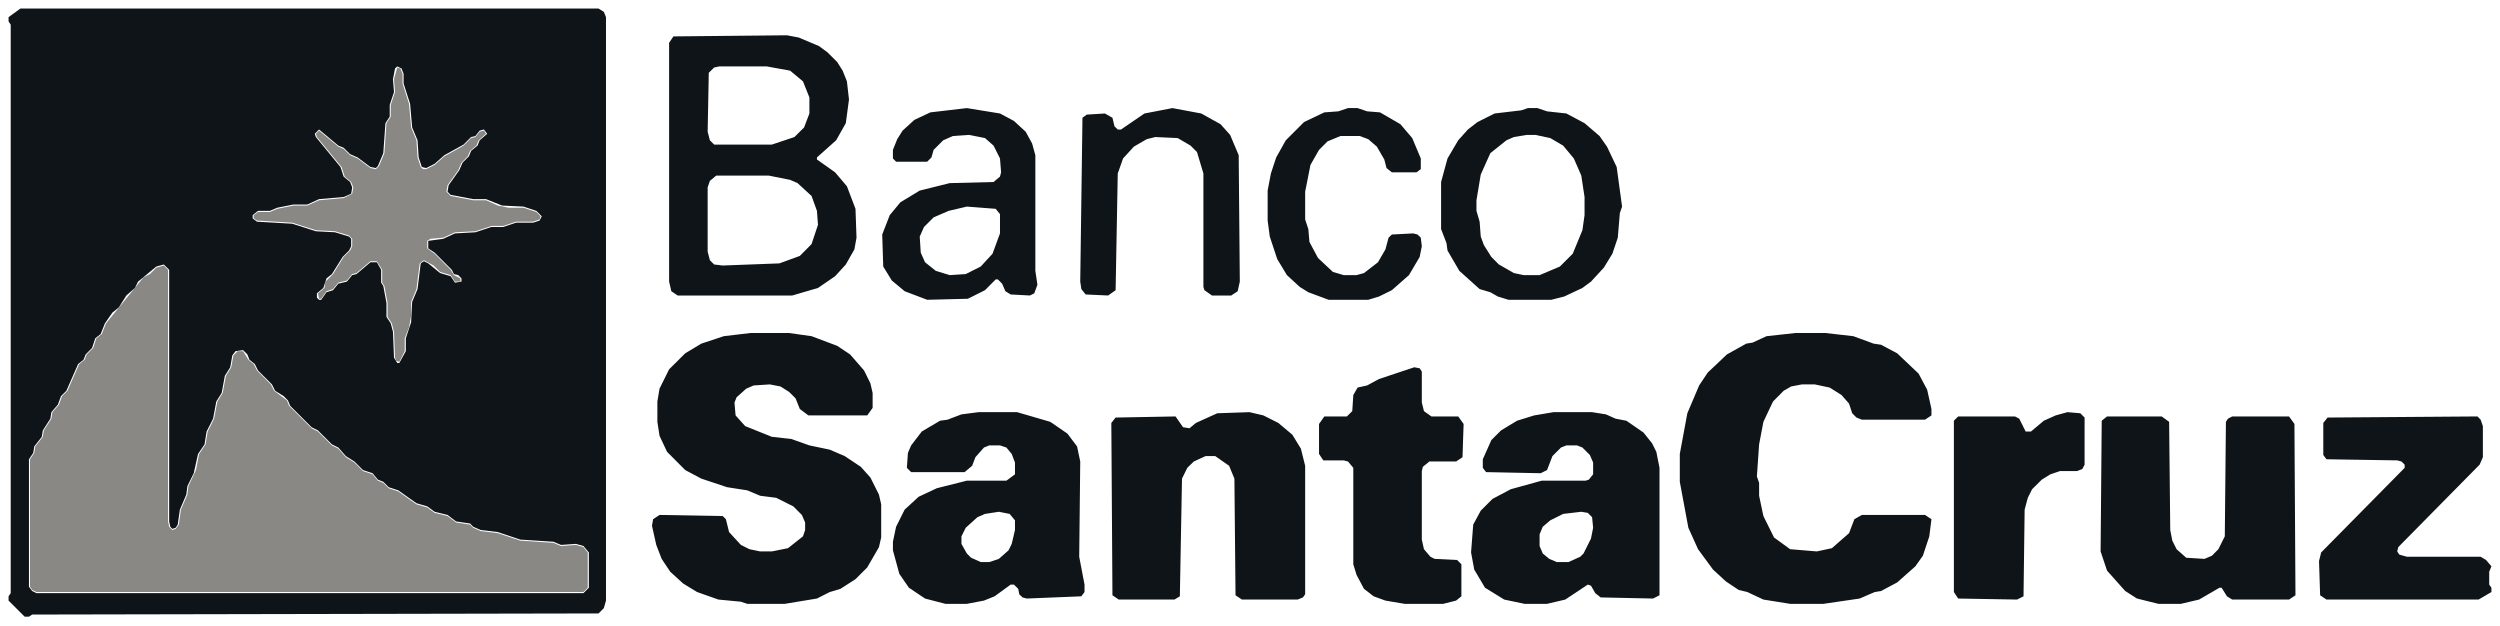
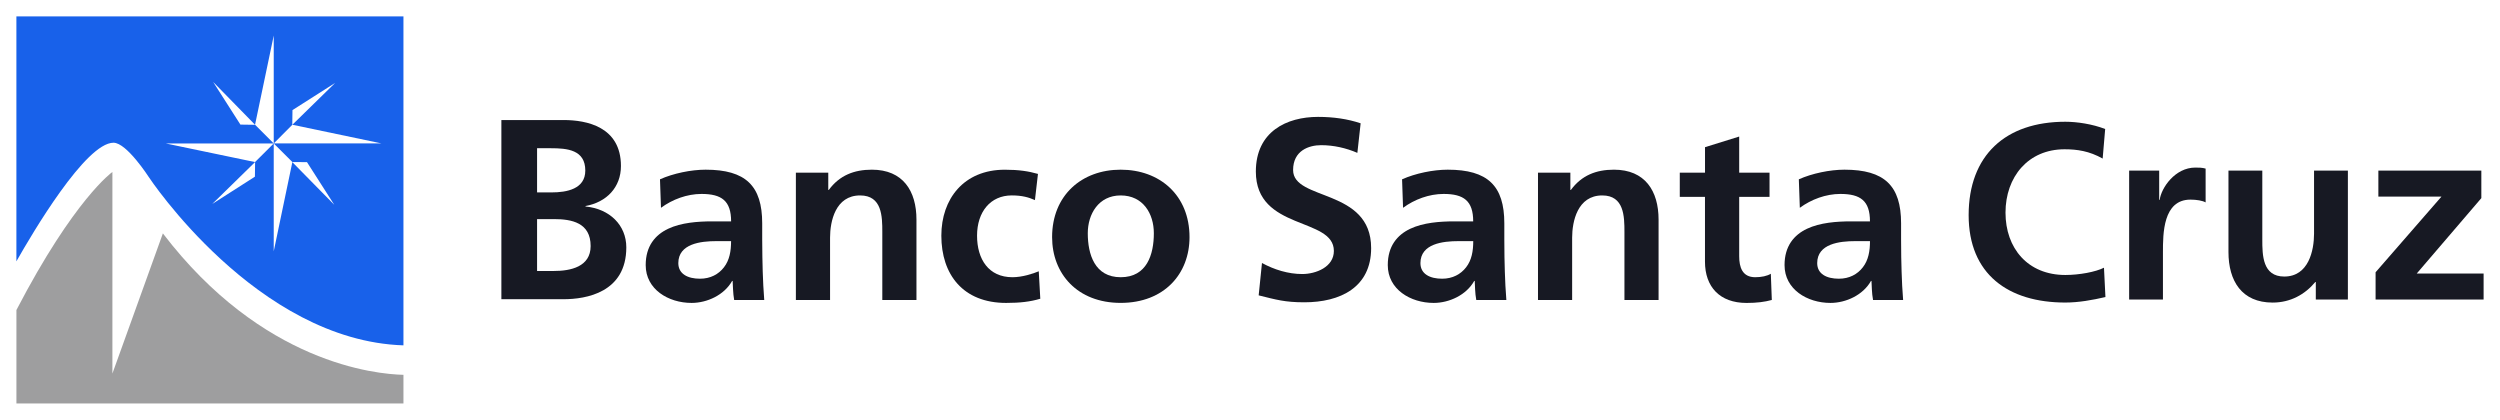
- <svg xmlns="http://www.w3.org/2000/svg" viewBox="0 0 291.88 73.00">
-   <path fill="#8a8884" fill-rule="evenodd" d="M3.50 53.62 3.50 68.50 3.75 68.88 4.25 69.12 68.12 69.12 68.62 68.62 68.62 64.50 68.12 63.88 67.25 63.62 65.50 63.75 64.62 63.38 60.75 63.12 58.12 62.25 56.12 62.00 55.25 61.62 54.88 61.25 53.25 61.00 52.25 60.25 50.75 59.88 49.88 59.25 48.62 58.88 46.50 57.38 45.38 57.00 44.75 56.38 44.12 56.12 43.50 55.38 42.38 55.00 41.38 54.00 40.38 53.38 39.50 52.38 38.75 52.00 37.12 50.38 36.38 50.00 33.75 47.38 33.50 46.75 32.00 45.62 31.62 44.88 30.00 43.25 29.62 42.50 29.00 42.00 28.38 41.00 27.75 41.00 27.25 41.50 27.00 42.88 26.38 43.88 26.00 45.88 25.38 46.88 25.00 48.88 24.25 50.38 24.00 51.88 23.25 53.00 22.88 54.88 22.00 56.75 21.88 57.75 21.12 59.50 20.88 61.25 20.50 61.75 20.12 61.88 19.75 61.50 19.62 60.88 19.62 31.50 19.12 31.00 18.25 31.25 17.50 32.00 16.75 32.38 12.38 37.75 11.88 39.00 11.25 39.50 10.88 40.62 10.12 41.38 9.88 42.00 9.25 42.50 7.88 45.62 7.25 46.25 6.88 47.25 6.12 48.12 6.00 48.88 5.12 50.25 5.00 51.00 4.12 52.12 4.00 52.88ZM46.38 7.88 46.00 9.25 46.12 10.75 45.62 12.25 45.62 13.62 45.12 14.38 44.88 17.88 44.25 19.38 43.88 19.75 43.25 19.62 41.75 18.50 40.88 18.12 40.12 17.38 39.50 17.12 37.25 15.25 36.88 15.62 37.00 16.00 39.88 19.50 40.25 20.62 41.00 21.25 41.25 21.88 41.12 22.62 40.12 23.12 37.25 23.38 35.88 24.00 34.25 24.00 32.38 24.38 31.50 24.75 30.12 24.75 29.62 25.12 29.62 25.50 30.00 25.75 34.12 26.00 36.88 26.88 39.12 27.00 40.75 27.50 41.12 27.88 41.12 28.75 40.88 29.25 40.12 30.00 38.88 32.00 38.00 32.88 37.88 33.62 37.12 34.25 37.25 34.88 37.50 34.88 38.12 34.00 38.88 33.75 39.50 33.00 40.50 32.75 41.12 32.00 41.62 31.88 43.25 30.50 44.00 30.50 44.62 31.50 44.62 33.00 44.88 33.38 45.25 35.38 45.25 37.00 45.75 37.75 46.00 38.75 46.12 41.75 46.25 42.12 46.62 42.25 47.25 41.00 47.25 39.50 47.75 38.25 48.00 36.88 48.00 35.25 48.62 33.75 49.00 30.75 49.50 30.38 50.62 31.00 51.38 31.75 52.62 32.12 53.12 32.88 53.75 32.88 53.75 32.50 53.00 32.12 52.62 31.50 50.75 29.62 49.88 29.00 49.88 28.12 50.25 27.88 51.75 27.75 53.12 27.12 55.50 27.00 57.38 26.38 58.75 26.38 60.25 25.88 62.25 25.88 63.00 25.62 63.12 25.25 62.62 24.75 61.12 24.25 59.38 24.25 58.12 24.00 56.75 23.38 55.25 23.38 52.62 22.88 52.12 22.38 52.25 21.62 53.50 19.88 53.88 19.00 54.62 18.25 54.88 17.62 55.62 17.00 55.88 16.38 56.75 15.62 56.50 15.25 56.00 15.38 55.50 16.00 55.00 16.12 54.12 17.00 51.88 18.25 50.75 19.25 49.75 19.75 49.38 19.75 49.12 19.50 48.75 18.38 48.62 16.38 48.00 14.88 47.75 12.12 47.00 9.75 47.00 8.62 46.75 8.00Z" />
-   <path fill="#0e1417" fill-rule="evenodd" d="M271.75 48.75 271.25 49.38 271.25 53.12 271.62 53.62 279.88 53.75 280.38 53.88 280.75 54.25 280.75 54.62 271.00 64.50 270.75 65.50 270.88 69.50 271.62 70.00 289.38 70.00 290.88 69.12 290.88 68.62 290.62 68.25 290.62 66.75 290.88 66.12 290.25 65.38 289.62 65.00 281.00 65.00 280.12 64.75 279.88 64.38 280.00 63.88 289.50 54.25 289.88 53.38 289.88 49.75 289.62 49.00 289.25 48.62ZM245.38 49.12 245.25 64.38 246.00 66.62 248.12 69.00 249.50 69.88 252.00 70.50 254.62 70.50 256.75 70.00 259.12 68.62 259.38 68.62 260.00 69.62 260.62 70.00 267.25 70.00 268.00 69.50 267.88 49.50 267.25 48.62 260.62 48.62 260.12 48.88 259.88 49.25 259.75 62.62 259.00 64.12 258.25 64.88 257.38 65.25 255.25 65.12 254.12 64.12 253.62 63.12 253.38 61.88 253.25 49.25 252.38 48.62 246.00 48.62ZM242.88 48.25 241.38 48.12 240.00 48.50 238.62 49.12 237.12 50.38 236.50 50.38 235.75 48.88 235.25 48.62 228.62 48.62 228.12 49.12 228.12 69.12 228.62 69.88 235.50 70.00 236.25 69.62 236.38 59.50 236.75 58.12 237.25 57.12 238.38 56.00 239.38 55.38 240.50 55.00 242.50 55.00 243.12 54.75 243.38 54.25 243.38 48.75ZM174.12 51.38 173.12 53.62 173.12 54.62 173.50 55.12 179.88 55.25 180.62 54.88 181.25 53.25 182.25 52.25 182.88 52.00 184.12 52.00 184.75 52.25 185.62 53.12 186.00 54.00 186.00 55.38 185.50 56.00 185.12 56.12 180.00 56.12 176.38 57.12 174.25 58.25 172.88 59.62 172.00 61.25 171.75 64.50 172.12 66.50 173.38 68.62 175.62 70.00 178.00 70.50 180.62 70.50 182.75 70.00 185.38 68.25 185.75 68.38 186.25 69.25 186.88 69.75 193.00 69.88 193.75 69.50 193.75 54.62 193.38 52.75 192.88 51.75 191.88 50.50 189.88 49.12 188.62 48.88 187.50 48.38 185.88 48.12 181.38 48.12 179.12 48.50 177.12 49.12 175.25 50.25ZM185.88 60.38 186.00 61.62 185.75 62.88 184.88 64.62 184.50 65.00 183.12 65.62 181.75 65.62 180.88 65.25 180.12 64.62 179.75 63.75 179.75 62.38 180.12 61.50 181.00 60.75 182.50 60.00 184.62 59.75 185.38 59.88ZM150.88 50.75 149.25 49.38 147.50 48.50 145.88 48.12 142.12 48.25 139.62 49.38 138.88 50.00 138.12 49.88 137.25 48.62 130.25 48.75 129.75 49.38 129.88 69.50 130.62 70.00 137.12 70.00 137.75 69.62 138.00 55.88 138.62 54.62 139.38 53.88 140.75 53.25 141.88 53.25 143.50 54.38 144.12 55.88 144.25 69.50 145.00 70.00 151.50 70.00 152.12 69.75 152.38 69.38 152.38 54.38 151.88 52.38ZM107.62 50.38 106.38 52.00 106.00 52.88 105.88 54.62 106.38 55.12 112.62 55.12 113.50 54.38 113.88 53.38 114.88 52.25 115.50 52.00 116.75 52.00 117.50 52.25 118.12 53.00 118.50 54.00 118.50 55.38 117.50 56.12 112.88 56.12 109.38 57.00 107.25 58.00 105.62 59.50 104.62 61.50 104.25 63.25 104.25 64.25 105.00 67.00 106.12 68.62 108.00 69.88 110.38 70.50 112.88 70.50 114.88 70.12 116.12 69.62 118.00 68.25 118.38 68.25 118.88 68.75 119.00 69.38 119.38 69.75 119.88 69.88 126.25 69.62 126.62 69.12 126.62 68.25 126.00 65.00 126.12 53.88 125.75 52.12 124.62 50.62 122.62 49.25 118.75 48.12 114.25 48.12 112.25 48.38 110.62 49.00 109.75 49.12ZM117.88 60.00 118.50 60.75 118.50 61.88 118.12 63.50 117.75 64.25 116.62 65.25 115.50 65.62 114.50 65.62 113.38 65.12 112.88 64.62 112.25 63.50 112.25 62.62 112.75 61.62 114.12 60.38 115.00 60.00 116.62 59.75ZM165.12 42.88 161.00 44.25 159.62 45.00 158.50 45.25 158.00 46.12 157.88 48.00 157.25 48.62 154.62 48.62 154.00 49.50 154.00 53.00 154.50 53.75 156.88 53.75 157.38 53.88 158.00 54.62 158.00 65.88 158.38 67.12 159.25 68.75 160.38 69.62 161.75 70.12 164.00 70.50 168.50 70.50 170.00 70.12 170.62 69.62 170.62 65.88 170.12 65.38 167.50 65.25 167.00 65.00 166.25 64.12 166.00 63.00 166.00 55.00 166.12 54.50 166.88 53.88 170.00 53.88 170.75 53.38 170.88 49.50 170.25 48.62 167.12 48.62 166.25 48.00 166.00 47.00 166.00 43.38 165.75 43.00ZM203.88 40.12 201.62 41.38 199.38 43.50 198.38 45.00 197.00 48.25 196.12 53.00 196.12 56.25 197.12 61.62 198.25 64.12 200.00 66.50 201.50 67.88 203.00 68.88 204.00 69.12 205.88 70.00 209.00 70.50 212.88 70.50 217.12 69.88 218.88 69.12 219.62 69.00 221.50 68.00 223.62 66.12 224.50 64.88 225.25 62.62 225.50 60.62 224.75 60.12 217.38 60.12 216.50 60.62 215.88 62.25 213.88 64.00 212.12 64.38 209.00 64.12 207.12 62.75 205.88 60.25 205.38 57.88 205.38 56.38 205.12 55.62 205.38 51.88 205.88 49.25 207.00 46.88 208.25 45.62 209.12 45.12 210.38 44.88 211.88 44.88 213.62 45.25 215.00 46.12 215.88 47.12 216.25 48.25 216.75 48.75 217.38 49.00 224.75 49.00 225.50 48.50 225.50 47.75 225.00 45.50 224.00 43.62 221.50 41.25 219.62 40.25 218.75 40.12 216.38 39.25 213.12 38.88 209.62 38.88 206.25 39.25 204.62 40.00ZM81.88 40.12 80.00 41.25 78.12 43.12 77.00 45.38 76.75 46.88 76.75 49.25 77.00 50.88 77.88 52.75 80.00 54.88 81.88 55.88 84.88 56.88 87.25 57.25 88.75 57.88 90.62 58.12 92.62 59.12 93.62 60.12 94.00 61.00 94.00 61.88 93.75 62.62 92.00 64.00 90.12 64.38 88.75 64.38 87.50 64.12 86.50 63.62 85.12 62.12 84.75 60.62 84.38 60.25 77.00 60.12 76.25 60.62 76.12 61.38 76.62 63.62 77.25 65.25 78.25 66.75 79.75 68.12 81.38 69.12 83.88 70.00 86.50 70.25 87.25 70.50 91.62 70.50 95.38 69.88 96.88 69.12 98.12 68.75 99.88 67.62 101.25 66.25 102.62 63.88 102.88 62.75 102.88 58.88 102.62 57.75 101.62 55.75 100.50 54.50 98.62 53.25 96.88 52.50 94.50 52.00 92.38 51.25 90.12 51.00 87.00 49.75 85.88 48.50 85.75 47.00 86.00 46.38 87.12 45.38 88.00 45.00 89.88 44.88 91.12 45.12 92.12 45.75 92.88 46.50 93.38 47.75 94.38 48.50 101.25 48.50 101.88 47.62 101.88 45.88 101.62 44.75 100.88 43.25 99.25 41.38 97.75 40.38 94.75 39.25 92.12 38.88 87.62 38.88 84.50 39.25ZM174.50 13.25 172.50 14.25 171.38 15.12 170.25 16.38 169.00 18.50 168.25 21.25 168.25 26.75 168.88 28.38 169.00 29.25 170.38 31.62 172.75 33.75 174.00 34.12 174.88 34.62 176.12 35.00 181.12 35.00 182.62 34.62 184.75 33.62 185.75 32.88 187.25 31.25 188.25 29.62 188.88 27.75 189.12 24.88 189.38 24.12 188.75 19.50 187.62 17.12 186.75 15.88 185.00 14.38 182.88 13.25 180.62 13.00 179.50 12.62 178.38 12.62 177.62 12.88ZM178.25 15.75 179.25 15.75 181.00 16.12 182.50 17.00 183.75 18.50 184.62 20.50 185.00 23.00 185.00 25.12 184.75 26.88 183.62 29.62 182.12 31.12 179.75 32.12 177.88 32.12 176.75 31.88 175.00 30.88 174.12 30.00 173.25 28.62 172.88 27.62 172.75 25.88 172.38 24.62 172.38 23.38 172.88 20.38 174.00 17.88 175.88 16.38 176.75 16.00ZM157.38 12.62 156.25 13.00 154.62 13.12 152.25 14.25 150.12 16.38 149.00 18.38 148.38 20.25 148.00 22.25 148.00 25.75 148.25 27.62 149.12 30.25 150.25 32.12 151.75 33.50 152.75 34.12 155.12 35.00 159.75 35.00 161.00 34.62 162.50 33.88 164.50 32.12 165.75 30.00 166.00 28.75 165.88 27.75 165.50 27.38 165.00 27.25 162.50 27.38 162.12 27.75 161.75 29.12 160.88 30.62 159.25 31.88 158.38 32.12 156.88 32.12 155.62 31.75 153.88 30.12 152.88 28.25 152.75 26.75 152.38 25.62 152.38 22.38 153.00 19.25 154.00 17.50 155.00 16.50 156.50 15.88 158.75 15.88 159.75 16.25 160.75 17.12 161.62 18.62 161.88 19.62 162.50 20.12 165.38 20.12 165.88 19.75 165.88 18.50 164.88 16.12 163.50 14.50 161.12 13.12 159.62 13.00 158.50 12.62ZM142.50 14.50 140.25 13.25 136.88 12.62 133.62 13.25 130.88 15.12 130.50 15.12 130.12 14.75 129.88 13.75 129.00 13.25 126.88 13.38 126.38 13.75 126.12 32.88 126.25 33.75 126.75 34.38 129.38 34.50 130.25 33.88 130.50 20.25 131.12 18.50 132.38 17.12 133.88 16.25 134.88 16.00 137.50 16.12 139.00 17.00 139.75 17.75 140.50 20.25 140.50 33.50 140.62 33.88 141.50 34.50 143.75 34.50 144.50 34.00 144.75 32.88 144.62 18.12 143.62 15.75ZM106.75 14.00 105.38 15.25 104.75 16.25 104.25 17.50 104.25 18.50 104.62 18.88 108.25 18.88 108.75 18.38 109.00 17.50 110.12 16.38 111.25 15.88 113.12 15.75 115.00 16.12 116.00 17.00 116.75 18.50 116.88 20.12 116.75 20.62 116.00 21.25 110.88 21.38 107.38 22.25 105.12 23.62 103.88 25.12 103.00 27.38 103.12 31.12 104.12 32.75 105.62 34.00 108.25 35.00 113.00 34.88 115.00 33.88 116.25 32.62 116.50 32.62 117.00 33.12 117.38 34.00 118.00 34.38 120.25 34.50 120.75 34.25 121.12 33.25 120.88 31.62 120.88 18.12 120.50 16.75 119.75 15.38 118.38 14.12 116.75 13.25 112.88 12.62 108.62 13.12ZM116.25 24.38 116.75 25.00 116.75 27.25 115.88 29.62 114.50 31.12 112.75 32.00 110.88 32.12 109.25 31.62 108.00 30.62 107.50 29.50 107.38 27.62 107.88 26.50 109.00 25.38 110.75 24.62 112.88 24.12ZM78.62 4.25 78.12 5.00 78.12 32.88 78.38 34.00 79.12 34.50 92.50 34.50 95.50 33.62 97.50 32.25 98.75 30.88 99.75 29.12 100.00 27.75 99.88 24.38 98.88 21.75 97.50 20.12 95.38 18.62 95.38 18.38 97.62 16.38 98.75 14.38 99.12 11.62 98.88 9.50 98.38 8.25 97.75 7.25 96.62 6.12 95.62 5.38 93.25 4.38 91.88 4.12ZM82.88 21.12 83.62 20.50 89.75 20.50 92.25 21.00 93.12 21.38 94.75 22.88 95.38 24.62 95.50 26.25 94.75 28.50 93.38 29.88 91.00 30.75 84.38 31.00 83.38 30.88 82.88 30.38 82.62 29.38 82.62 21.88ZM82.75 8.50 83.38 7.88 84.00 7.75 89.50 7.75 92.25 8.25 93.75 9.50 94.50 11.38 94.50 13.25 93.88 14.88 92.75 16.00 90.12 16.88 83.38 16.88 82.88 16.38 82.62 15.38ZM1.00 2.00 1.00 2.50 1.25 2.88 1.25 69.25 1.00 69.62 1.00 70.12 2.88 72.00 3.38 72.00 3.75 71.75 69.88 71.62 70.50 71.00 70.75 70.12 70.75 2.00 70.50 1.38 69.88 1.00 2.38 1.00ZM3.38 53.62 3.88 52.88 4.00 52.12 4.88 51.00 5.00 50.25 5.88 48.88 6.00 48.12 6.75 47.25 7.12 46.25 7.75 45.62 9.12 42.50 9.75 42.00 10.00 41.38 10.75 40.62 11.12 39.50 11.75 39.00 12.25 37.75 13.12 36.50 13.88 35.88 14.75 34.50 15.75 33.62 16.12 32.88 18.25 31.12 19.12 30.88 19.75 31.50 19.75 60.88 19.88 61.50 20.12 61.75 20.50 61.62 20.75 61.25 21.00 59.50 21.75 57.75 21.88 56.75 22.62 55.25 23.12 53.00 23.88 51.88 24.12 50.38 24.88 48.88 25.25 46.88 25.88 45.88 26.25 43.88 26.88 42.88 27.12 41.50 27.50 41.00 28.38 40.88 28.88 41.38 29.12 42.00 29.75 42.50 30.12 43.25 31.75 44.88 32.12 45.62 33.12 46.25 33.62 46.75 33.88 47.38 36.38 49.88 37.12 50.25 38.75 51.88 39.50 52.25 40.38 53.25 41.38 53.88 42.38 54.88 43.50 55.25 44.12 56.00 44.75 56.25 45.38 56.88 46.50 57.25 48.62 58.75 49.88 59.12 50.75 59.75 52.25 60.12 53.25 60.88 54.88 61.12 55.25 61.50 56.12 61.88 58.12 62.12 60.75 63.00 64.62 63.25 65.50 63.62 67.25 63.50 68.12 63.75 68.75 64.50 68.75 68.62 68.12 69.25 4.25 69.25 3.75 69.00 3.38 68.50ZM46.38 7.75 46.88 8.00 47.12 8.62 47.12 9.75 47.88 12.12 48.12 14.88 48.75 16.38 48.88 18.38 49.25 19.50 49.75 19.62 50.75 19.12 51.88 18.12 54.12 16.88 55.00 16.00 55.50 15.88 56.00 15.25 56.50 15.12 56.88 15.62 56.00 16.38 55.75 17.00 55.00 17.62 54.75 18.25 54.00 19.00 53.62 19.88 52.38 21.62 52.25 22.38 52.62 22.75 55.25 23.25 56.75 23.25 58.62 24.00 61.12 24.12 62.62 24.62 63.25 25.25 63.00 25.75 62.25 26.00 60.25 26.00 58.75 26.50 57.38 26.50 55.50 27.12 53.12 27.25 51.75 27.88 50.00 28.12 50.00 29.00 50.75 29.50 52.75 31.50 53.00 32.00 53.50 32.12 53.88 32.50 53.88 32.88 53.12 33.00 52.62 32.25 51.38 31.88 50.00 30.75 49.50 30.50 49.12 30.75 48.75 33.75 48.12 35.25 48.00 37.62 47.38 39.50 47.38 41.00 46.62 42.38 46.38 42.38 46.00 41.75 45.88 38.75 45.62 37.75 45.12 37.00 45.12 35.38 44.75 33.38 44.50 33.00 44.50 31.50 44.00 30.62 43.25 30.62 41.62 32.00 41.12 32.12 40.50 32.88 39.50 33.12 38.88 33.88 38.12 34.12 37.50 35.00 37.25 35.00 37.00 34.75 37.00 34.25 37.75 33.62 38.12 32.50 38.75 32.00 40.00 30.00 40.75 29.25 41.00 28.75 41.00 27.88 40.75 27.62 39.12 27.12 36.88 27.00 34.12 26.12 30.00 25.88 29.50 25.50 29.50 25.12 30.12 24.62 31.50 24.62 32.38 24.25 34.25 23.88 35.88 23.88 37.25 23.25 40.12 23.00 41.00 22.62 41.12 21.88 40.88 21.25 40.12 20.62 39.75 19.50 36.88 16.00 36.75 15.62 37.25 15.12 39.50 17.00 40.12 17.25 40.88 18.00 41.75 18.38 43.25 19.50 43.88 19.62 44.12 19.38 44.75 17.88 45.00 14.38 45.50 13.62 45.50 12.25 46.00 10.75 45.88 9.25 46.12 8.00Z" />
+ <svg xmlns="http://www.w3.org/2000/svg" viewBox="-0.10 -0.05 152.20 25.56" fill="none">
+   <g id="BSC">
+     <g id="Santa cruz">
+       <g id="Splash Screen">
+         <g id="Logo BSC">
+           <path id="Shape" d="M30.424 7.258H34.211C35.608 7.258 37.703 7.663 37.703 10.056C37.703 11.352 36.833 12.258 35.546 12.493V12.522C37.021 12.663 38.03 13.663 38.03 15.008C38.03 17.761 35.577 18.166 34.211 18.166H30.424V7.258ZM32.597 11.664H33.483C34.399 11.664 35.533 11.46 35.533 10.335C35.533 9.067 34.43 8.974 33.436 8.974H32.597V11.664ZM32.597 16.447H33.622C34.63 16.447 35.858 16.197 35.858 14.93C35.858 13.508 34.709 13.289 33.622 13.289H32.597V16.447Z" fill="#171923" />
+           <path id="Shape_2" d="M40.08 10.867C40.888 10.505 41.973 10.28 42.858 10.28C45.296 10.28 46.303 11.259 46.303 13.547V14.541C46.303 15.323 46.321 15.911 46.334 16.48C46.352 17.067 46.381 17.61 46.427 18.212H44.596C44.521 17.807 44.521 17.294 44.503 17.054H44.472C43.99 17.912 42.951 18.392 42.004 18.392C40.591 18.392 39.21 17.565 39.21 16.091C39.21 14.932 39.785 14.254 40.576 13.878C41.368 13.502 42.391 13.427 43.261 13.427H44.41C44.41 12.177 43.835 11.757 42.608 11.757C41.725 11.757 40.839 12.088 40.14 12.601L40.08 10.867ZM42.515 16.918C43.153 16.918 43.649 16.647 43.974 16.224C44.315 15.788 44.408 15.23 44.408 14.63H43.507C42.577 14.63 41.196 14.781 41.196 15.969C41.198 16.631 41.771 16.918 42.515 16.918Z" fill="#171923" />
+           <path id="Path" d="M48.353 10.462H50.325V11.514H50.356C51.009 10.627 51.895 10.28 52.98 10.28C54.873 10.28 55.694 11.574 55.694 13.32V18.212H53.615V14.074C53.615 13.126 53.6 11.848 52.265 11.848C50.759 11.848 50.434 13.427 50.434 14.421V18.214H48.353V10.462Z" fill="#171923" />
+           <path id="Path_2" d="M62.907 12.132C62.535 11.966 62.13 11.847 61.495 11.847C60.206 11.847 59.383 12.839 59.383 14.298C59.383 15.728 60.083 16.827 61.539 16.827C62.13 16.827 62.781 16.616 63.14 16.466L63.233 18.137C62.628 18.317 62.006 18.392 61.152 18.392C58.529 18.392 57.209 16.662 57.209 14.298C57.209 12.057 58.577 10.282 61.075 10.282C61.913 10.282 62.518 10.373 63.091 10.538L62.907 12.132Z" fill="#171923" />
+           <path id="Shape_3" d="M68.127 10.28C70.502 10.28 72.318 11.83 72.318 14.388C72.318 16.616 70.781 18.39 68.127 18.39C65.49 18.39 63.952 16.614 63.952 14.388C63.952 11.83 65.767 10.28 68.127 10.28ZM68.127 16.827C69.725 16.827 70.146 15.442 70.146 14.149C70.146 12.96 69.493 11.848 68.127 11.848C66.776 11.848 66.124 12.991 66.124 14.149C66.124 15.428 66.544 16.827 68.127 16.827Z" fill="#171923" />
+           <path id="Path_3" d="M82.536 9.257C81.854 8.961 81.093 8.788 80.331 8.788C79.587 8.788 78.624 9.116 78.624 10.303C78.624 12.194 83.375 11.398 83.375 15.054C83.375 17.447 81.496 18.354 79.306 18.354C78.126 18.354 77.599 18.197 76.528 17.931L76.729 15.961C77.475 16.368 78.328 16.633 79.182 16.633C80.004 16.633 81.106 16.211 81.106 15.227C81.106 13.148 76.356 14.008 76.356 10.396C76.356 7.957 78.235 7.066 80.143 7.066C81.073 7.066 81.943 7.19 82.736 7.457L82.536 9.257Z" fill="#171923" />
+           <path id="Shape_4" d="M85.258 10.867C86.066 10.505 87.151 10.28 88.037 10.28C90.474 10.28 91.483 11.259 91.483 13.547V14.541C91.483 15.323 91.497 15.911 91.514 16.48C91.53 17.067 91.561 17.61 91.607 18.212H89.775C89.697 17.807 89.697 17.294 89.681 17.054H89.65C89.17 17.912 88.13 18.392 87.182 18.392C85.77 18.392 84.388 17.565 84.388 16.091C84.388 14.932 84.964 14.254 85.754 13.878C86.545 13.502 87.57 13.427 88.44 13.427H89.588C89.588 12.177 89.013 11.757 87.789 11.757C86.903 11.757 86.016 12.088 85.318 12.601L85.258 10.867ZM87.696 16.918C88.333 16.918 88.829 16.647 89.156 16.224C89.498 15.788 89.591 15.23 89.591 14.63H88.689C87.758 14.63 86.376 14.781 86.376 15.969C86.376 16.631 86.952 16.918 87.696 16.918Z" fill="#171923" />
+           <path id="Path_4" d="M93.533 10.462H95.504V11.514H95.535C96.188 10.627 97.071 10.28 98.158 10.28C100.051 10.28 100.874 11.574 100.874 13.32V18.212H98.796V14.074C98.796 13.126 98.778 11.848 97.445 11.848C95.94 11.848 95.612 13.427 95.612 14.421V18.214H93.533V10.462Z" fill="#171923" />
+           <path id="Path_5" d="M103.701 11.935H102.165V10.462H103.701V8.91L105.782 8.263V10.462H107.629V11.935H105.782V15.548C105.782 16.211 105.968 16.827 106.759 16.827C107.133 16.827 107.489 16.753 107.708 16.616L107.768 18.212C107.332 18.332 106.852 18.393 106.23 18.393C104.6 18.393 103.699 17.416 103.699 15.88V11.935H103.701Z" fill="#171923" />
+           <path id="Shape_5" d="M109.413 10.867C110.221 10.505 111.306 10.28 112.191 10.28C114.629 10.28 115.638 11.259 115.638 13.547V14.541C115.638 15.323 115.652 15.911 115.669 16.48C115.685 17.067 115.716 17.61 115.762 18.212H113.931C113.852 17.807 113.852 17.294 113.836 17.054H113.805C113.325 17.912 112.284 18.392 111.337 18.392C109.924 18.392 108.543 17.565 108.543 16.091C108.543 14.932 109.118 14.254 109.909 13.878C110.701 13.502 111.724 13.427 112.594 13.427H113.743C113.743 12.177 113.17 11.757 111.941 11.757C111.058 11.757 110.172 12.088 109.473 12.601L109.413 10.867ZM111.85 16.918C112.488 16.918 112.984 16.647 113.309 16.224C113.65 15.788 113.745 15.23 113.745 14.63H112.844C111.912 14.63 110.531 14.781 110.531 15.969C110.531 16.631 111.106 16.918 111.85 16.918Z" fill="#171923" />
+           <path id="Path_6" d="M128.079 18.034C127.294 18.216 126.451 18.369 125.636 18.369C122.164 18.369 119.751 16.647 119.751 13.049C119.751 9.406 121.995 7.362 125.636 7.362C126.343 7.362 127.281 7.5 128.063 7.804L127.91 9.604C127.096 9.145 126.358 9.038 125.591 9.038C123.378 9.038 121.995 10.716 121.995 12.896C121.995 15.06 123.347 16.691 125.638 16.691C126.482 16.691 127.482 16.507 127.99 16.248L128.079 18.034Z" fill="#171923" />
+           <path id="Path_7" d="M129.522 10.336H131.351V12.119H131.382C131.475 11.386 132.32 10.152 133.548 10.152C133.748 10.152 133.963 10.152 134.178 10.214V12.272C133.994 12.165 133.626 12.103 133.256 12.103C131.58 12.103 131.58 14.176 131.58 15.304V18.185H129.522V10.336Z" fill="#171923" />
+           <path id="Path_8" d="M142.837 18.187H140.886V17.119H140.855C140.225 17.881 139.334 18.371 138.258 18.371C136.383 18.371 135.569 17.059 135.569 15.292V10.338H137.629V14.531C137.629 15.492 137.644 16.786 138.966 16.786C140.455 16.786 140.779 15.186 140.779 14.18V10.338H142.839V18.187H142.837Z" fill="#171923" />
+           <path id="Path_9" d="M144.695 10.336H150.964V12.012L147.031 16.602H151.102V18.187H144.526V16.525L148.535 11.921H144.695V10.336Z" fill="#171923" />
+           <path id="Shape_6" d="M0.898 0.949V15.86C1.875 14.136 5.116 8.639 6.811 8.639C7.615 8.639 8.956 10.726 8.956 10.726C8.956 10.726 15.526 20.688 24.462 20.975V0.949H0.898ZM15.419 10.706L12.823 12.367L15.431 9.815L15.419 10.706ZM17.7 9.815L18.589 9.821L20.25 12.417L17.698 9.821L16.565 15.25V8.684L15.427 9.817L9.993 8.684H16.565L15.427 7.544L16.565 2.112V8.682L17.694 7.548L17.706 6.653L20.304 4.997L17.7 7.544L23.129 8.682H16.565L17.7 9.815ZM12.876 4.938L15.429 7.548L14.536 7.535L12.876 4.938Z" fill="#1861EA" />
+           <path id="Path_10" d="M24.462 24.511V22.769C22.774 22.73 15.855 22.07 9.816 14.159L6.743 22.692V10.419C6.743 10.419 4.42 12.053 0.9 18.824V24.511H24.462Z" fill="#9E9E9F" />
+         </g>
+       </g>
+     </g>
+   </g>
</svg>
